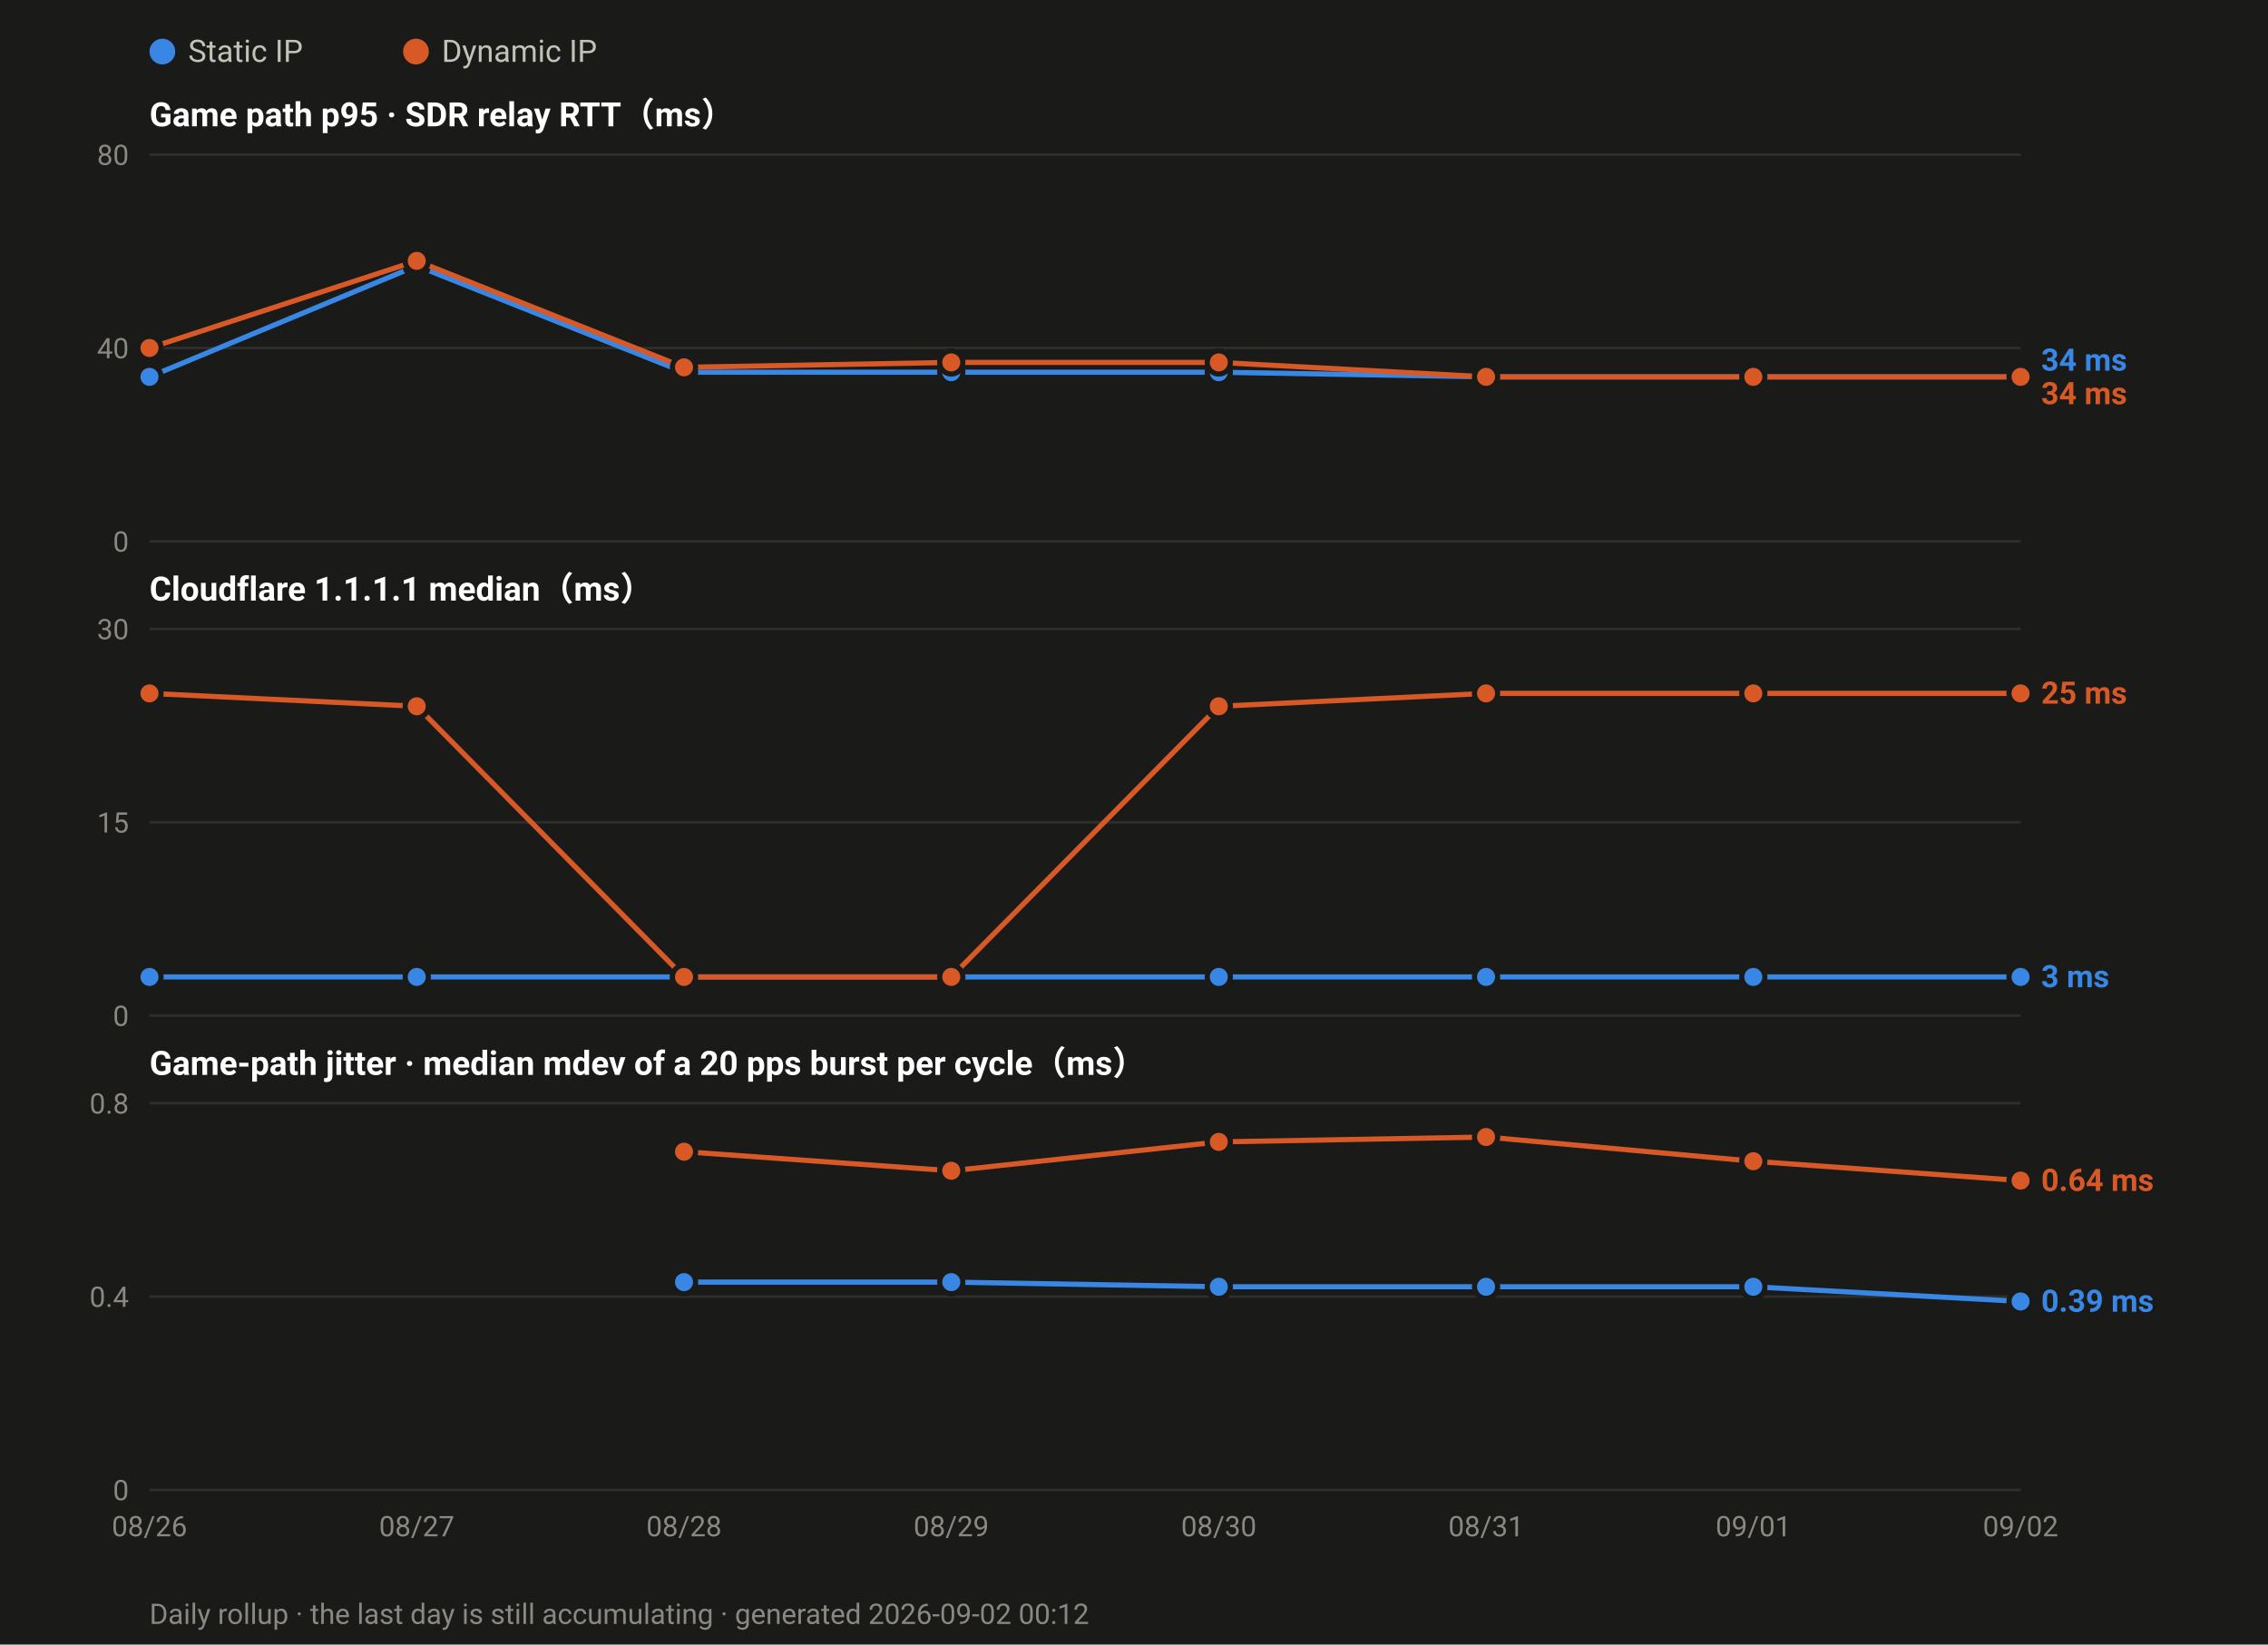
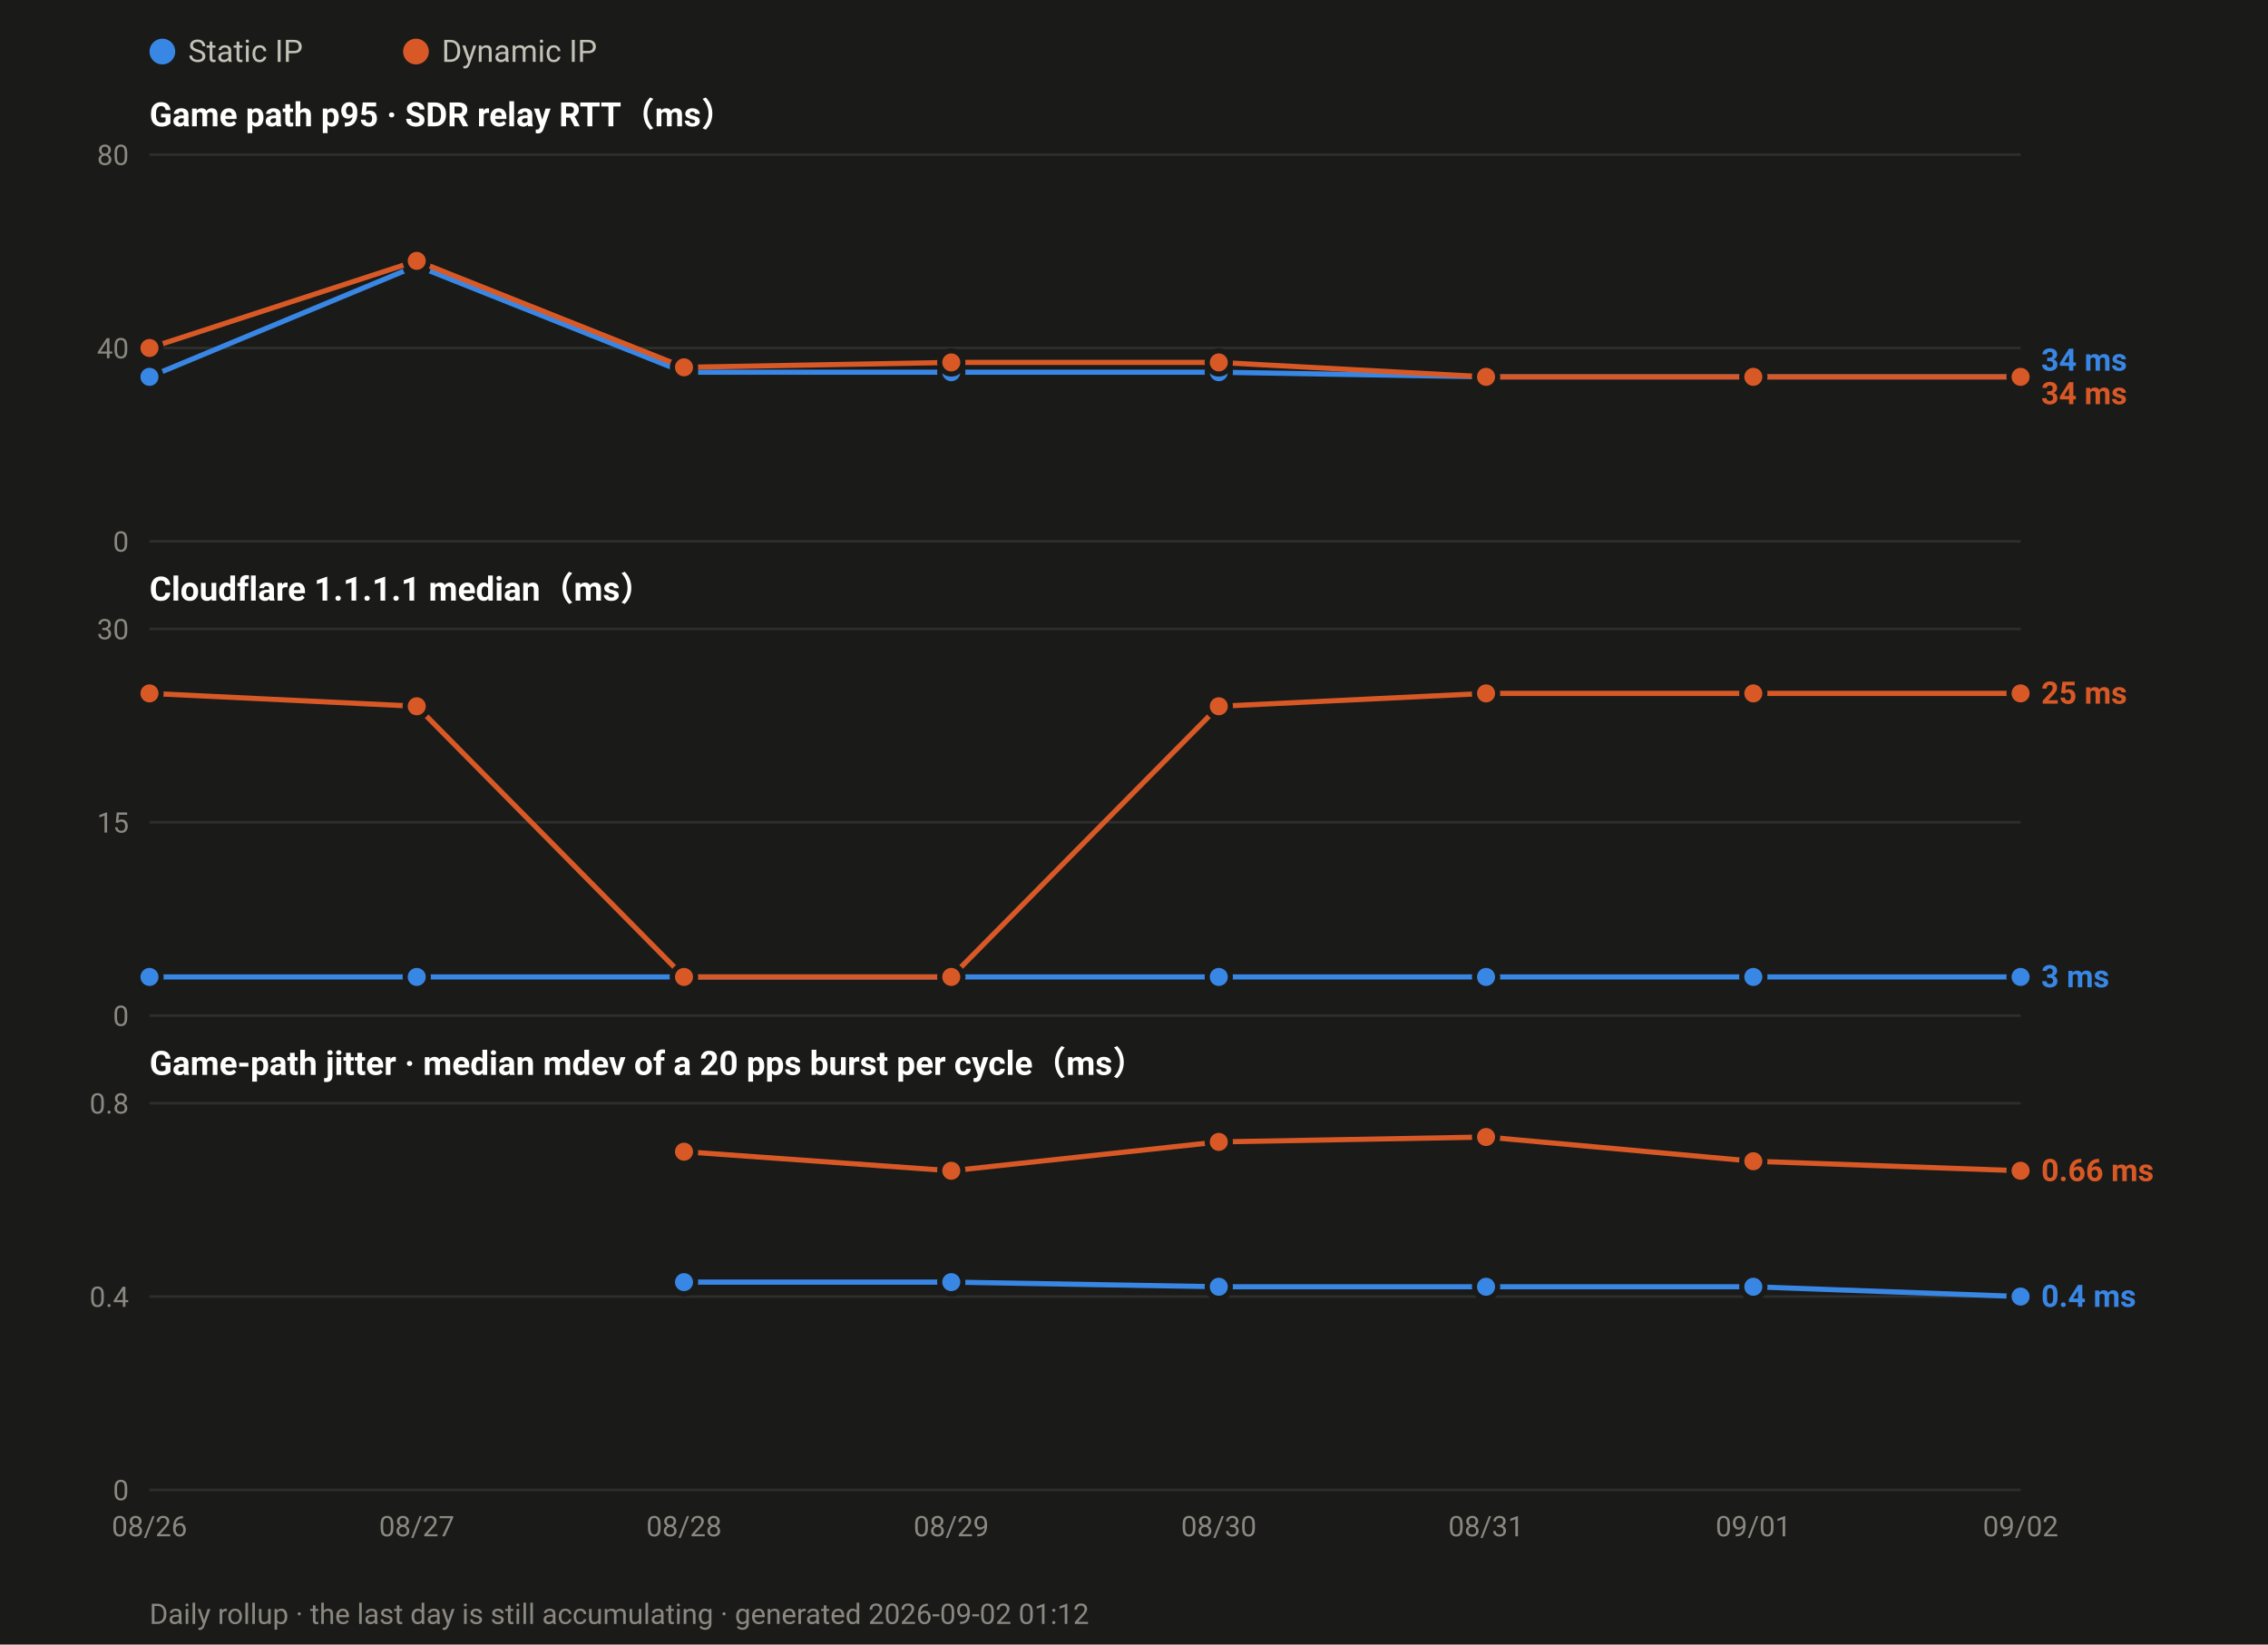
<svg xmlns="http://www.w3.org/2000/svg" width="880" height="638" viewBox="0 0 880 638" font-family="ui-sans-serif,-apple-system,Segoe UI,Roboto,Helvetica,Arial,sans-serif">
  <rect width="880" height="638" fill="#1a1a19" />
  <circle cx="63.0" cy="20" r="5" fill="#3987e5" />
  <text x="73.0" y="24" font-size="12" fill="#c3c2b7">Static IP</text>
  <circle cx="161.4" cy="20" r="5" fill="#d95926" />
  <text x="171.4" y="24" font-size="12" fill="#c3c2b7">Dynamic IP</text>
  <text x="58" y="49.0" font-size="13" font-weight="600" fill="#ffffff">Game path p95 · SDR relay RTT（ms）</text>
  <line x1="58" y1="210.0" x2="784.0" y2="210.0" stroke="#2e2e2c" stroke-width="1" />
  <text x="50" y="214.0" font-size="11" text-anchor="end" fill="#8a8880">0</text>
  <line x1="58" y1="135.0" x2="784.0" y2="135.0" stroke="#2e2e2c" stroke-width="1" />
  <text x="50" y="139.0" font-size="11" text-anchor="end" fill="#8a8880">40</text>
  <line x1="58" y1="60.0" x2="784.0" y2="60.0" stroke="#2e2e2c" stroke-width="1" />
  <text x="50" y="64.0" font-size="11" text-anchor="end" fill="#8a8880">80</text>
  <polyline fill="none" stroke="#3987e5" stroke-width="2" stroke-linejoin="round" points="58.0,146.2 161.7,103.1 265.4,144.4 369.1,144.4 472.9,144.4 576.6,146.2 680.3,146.2 784.0,146.2" />
  <circle cx="58.0" cy="146.2" r="4.5" fill="#3987e5" stroke="#1a1a19" stroke-width="2" />
  <circle cx="161.7" cy="103.1" r="4.5" fill="#3987e5" stroke="#1a1a19" stroke-width="2" />
  <circle cx="265.4" cy="144.4" r="4.5" fill="#3987e5" stroke="#1a1a19" stroke-width="2" />
  <circle cx="369.1" cy="144.4" r="4.5" fill="#3987e5" stroke="#1a1a19" stroke-width="2" />
  <circle cx="472.9" cy="144.4" r="4.5" fill="#3987e5" stroke="#1a1a19" stroke-width="2" />
  <circle cx="576.6" cy="146.2" r="4.5" fill="#3987e5" stroke="#1a1a19" stroke-width="2" />
  <circle cx="680.3" cy="146.2" r="4.5" fill="#3987e5" stroke="#1a1a19" stroke-width="2" />
  <circle cx="784.0" cy="146.2" r="4.5" fill="#3987e5" stroke="#1a1a19" stroke-width="2" />
  <polyline fill="none" stroke="#d95926" stroke-width="2" stroke-linejoin="round" points="58.0,135.0 161.7,101.2 265.4,142.5 369.1,140.6 472.9,140.6 576.6,146.2 680.3,146.2 784.0,146.2" />
  <circle cx="58.0" cy="135.0" r="4.5" fill="#d95926" stroke="#1a1a19" stroke-width="2" />
  <circle cx="161.7" cy="101.2" r="4.5" fill="#d95926" stroke="#1a1a19" stroke-width="2" />
  <circle cx="265.4" cy="142.5" r="4.5" fill="#d95926" stroke="#1a1a19" stroke-width="2" />
  <circle cx="369.1" cy="140.6" r="4.5" fill="#d95926" stroke="#1a1a19" stroke-width="2" />
  <circle cx="472.9" cy="140.6" r="4.5" fill="#d95926" stroke="#1a1a19" stroke-width="2" />
  <circle cx="576.6" cy="146.2" r="4.5" fill="#d95926" stroke="#1a1a19" stroke-width="2" />
  <circle cx="680.3" cy="146.2" r="4.5" fill="#d95926" stroke="#1a1a19" stroke-width="2" />
  <circle cx="784.0" cy="146.2" r="4.5" fill="#d95926" stroke="#1a1a19" stroke-width="2" />
  <text x="792.0" y="143.8" font-size="12" font-weight="600" fill="#3987e5">34 ms</text>
  <text x="792.0" y="156.8" font-size="12" font-weight="600" fill="#d95926">34 ms</text>
  <text x="58" y="233.0" font-size="13" font-weight="600" fill="#ffffff">Cloudflare 1.1.1.1 median（ms）</text>
  <line x1="58" y1="394.0" x2="784.0" y2="394.0" stroke="#2e2e2c" stroke-width="1" />
  <text x="50" y="398.0" font-size="11" text-anchor="end" fill="#8a8880">0</text>
  <line x1="58" y1="319.0" x2="784.0" y2="319.0" stroke="#2e2e2c" stroke-width="1" />
  <text x="50" y="323.0" font-size="11" text-anchor="end" fill="#8a8880">15</text>
  <line x1="58" y1="244.0" x2="784.0" y2="244.0" stroke="#2e2e2c" stroke-width="1" />
  <text x="50" y="248.0" font-size="11" text-anchor="end" fill="#8a8880">30</text>
  <polyline fill="none" stroke="#3987e5" stroke-width="2" stroke-linejoin="round" points="58.0,379.0 161.7,379.0 265.4,379.0 369.1,379.0 472.9,379.0 576.6,379.0 680.3,379.0 784.0,379.0" />
  <circle cx="58.0" cy="379.0" r="4.5" fill="#3987e5" stroke="#1a1a19" stroke-width="2" />
  <circle cx="161.7" cy="379.0" r="4.5" fill="#3987e5" stroke="#1a1a19" stroke-width="2" />
  <circle cx="265.4" cy="379.0" r="4.5" fill="#3987e5" stroke="#1a1a19" stroke-width="2" />
  <circle cx="369.1" cy="379.0" r="4.5" fill="#3987e5" stroke="#1a1a19" stroke-width="2" />
  <circle cx="472.9" cy="379.0" r="4.5" fill="#3987e5" stroke="#1a1a19" stroke-width="2" />
  <circle cx="576.6" cy="379.0" r="4.5" fill="#3987e5" stroke="#1a1a19" stroke-width="2" />
  <circle cx="680.3" cy="379.0" r="4.5" fill="#3987e5" stroke="#1a1a19" stroke-width="2" />
  <circle cx="784.0" cy="379.0" r="4.5" fill="#3987e5" stroke="#1a1a19" stroke-width="2" />
  <polyline fill="none" stroke="#d95926" stroke-width="2" stroke-linejoin="round" points="58.0,269.0 161.7,274.0 265.4,379.0 369.1,379.0 472.9,274.0 576.6,269.0 680.3,269.0 784.0,269.0" />
  <circle cx="58.0" cy="269.0" r="4.5" fill="#d95926" stroke="#1a1a19" stroke-width="2" />
  <circle cx="161.7" cy="274.0" r="4.5" fill="#d95926" stroke="#1a1a19" stroke-width="2" />
  <circle cx="265.4" cy="379.0" r="4.5" fill="#d95926" stroke="#1a1a19" stroke-width="2" />
  <circle cx="369.1" cy="379.0" r="4.5" fill="#d95926" stroke="#1a1a19" stroke-width="2" />
  <circle cx="472.9" cy="274.0" r="4.5" fill="#d95926" stroke="#1a1a19" stroke-width="2" />
  <circle cx="576.6" cy="269.0" r="4.5" fill="#d95926" stroke="#1a1a19" stroke-width="2" />
  <circle cx="680.3" cy="269.0" r="4.5" fill="#d95926" stroke="#1a1a19" stroke-width="2" />
  <circle cx="784.0" cy="269.0" r="4.5" fill="#d95926" stroke="#1a1a19" stroke-width="2" />
  <text x="792.0" y="273.0" font-size="12" font-weight="600" fill="#d95926">25 ms</text>
  <text x="792.0" y="383.0" font-size="12" font-weight="600" fill="#3987e5">3 ms</text>
  <text x="58" y="417.0" font-size="13" font-weight="600" fill="#ffffff">Game-path jitter · median mdev of a 20 pps burst per cycle（ms）</text>
  <line x1="58" y1="578.0" x2="784.0" y2="578.0" stroke="#2e2e2c" stroke-width="1" />
  <text x="50" y="582.0" font-size="11" text-anchor="end" fill="#8a8880">0</text>
  <line x1="58" y1="503.0" x2="784.0" y2="503.0" stroke="#2e2e2c" stroke-width="1" />
  <text x="50" y="507.0" font-size="11" text-anchor="end" fill="#8a8880">0.4</text>
  <line x1="58" y1="428.0" x2="784.0" y2="428.0" stroke="#2e2e2c" stroke-width="1" />
  <text x="50" y="432.0" font-size="11" text-anchor="end" fill="#8a8880">0.8</text>
-   <polyline fill="none" stroke="#3987e5" stroke-width="2" stroke-linejoin="round" points="265.4,497.4 369.1,497.4 472.9,499.2 576.6,499.2 680.3,499.2 784.0,504.9" />
+   <polyline fill="none" stroke="#3987e5" stroke-width="2" stroke-linejoin="round" points="265.4,497.4 369.1,497.4 472.9,499.2 576.6,499.2 680.3,499.2 784.0,503.0" />
  <circle cx="265.4" cy="497.4" r="4.5" fill="#3987e5" stroke="#1a1a19" stroke-width="2" />
  <circle cx="369.1" cy="497.4" r="4.5" fill="#3987e5" stroke="#1a1a19" stroke-width="2" />
  <circle cx="472.9" cy="499.2" r="4.5" fill="#3987e5" stroke="#1a1a19" stroke-width="2" />
  <circle cx="576.6" cy="499.2" r="4.5" fill="#3987e5" stroke="#1a1a19" stroke-width="2" />
  <circle cx="680.3" cy="499.2" r="4.5" fill="#3987e5" stroke="#1a1a19" stroke-width="2" />
-   <circle cx="784.0" cy="504.9" r="4.5" fill="#3987e5" stroke="#1a1a19" stroke-width="2" />
-   <polyline fill="none" stroke="#d95926" stroke-width="2" stroke-linejoin="round" points="265.4,446.8 369.1,454.2 472.9,443.0 576.6,441.1 680.3,450.5 784.0,458.0" />
+   <circle cx="784.0" cy="503.0" r="4.5" fill="#3987e5" stroke="#1a1a19" stroke-width="2" />
+   <polyline fill="none" stroke="#d95926" stroke-width="2" stroke-linejoin="round" points="265.4,446.8 369.1,454.2 472.9,443.0 576.6,441.1 680.3,450.5 784.0,454.2" />
  <circle cx="265.4" cy="446.8" r="4.5" fill="#d95926" stroke="#1a1a19" stroke-width="2" />
  <circle cx="369.1" cy="454.2" r="4.5" fill="#d95926" stroke="#1a1a19" stroke-width="2" />
  <circle cx="472.9" cy="443.0" r="4.5" fill="#d95926" stroke="#1a1a19" stroke-width="2" />
  <circle cx="576.6" cy="441.1" r="4.5" fill="#d95926" stroke="#1a1a19" stroke-width="2" />
  <circle cx="680.3" cy="450.5" r="4.5" fill="#d95926" stroke="#1a1a19" stroke-width="2" />
-   <circle cx="784.0" cy="458.0" r="4.5" fill="#d95926" stroke="#1a1a19" stroke-width="2" />
-   <text x="792.0" y="462.0" font-size="12" font-weight="600" fill="#d95926">0.64 ms</text>
-   <text x="792.0" y="508.9" font-size="12" font-weight="600" fill="#3987e5">0.39 ms</text>
+   <circle cx="784.0" cy="454.2" r="4.5" fill="#d95926" stroke="#1a1a19" stroke-width="2" />
+   <text x="792.0" y="458.2" font-size="12" font-weight="600" fill="#d95926">0.66 ms</text>
+   <text x="792.0" y="507.0" font-size="12" font-weight="600" fill="#3987e5">0.4 ms</text>
  <text x="58.0" y="596.0" font-size="11" text-anchor="middle" fill="#8a8880">08/26</text>
  <text x="161.7" y="596.0" font-size="11" text-anchor="middle" fill="#8a8880">08/27</text>
  <text x="265.4" y="596.0" font-size="11" text-anchor="middle" fill="#8a8880">08/28</text>
  <text x="369.1" y="596.0" font-size="11" text-anchor="middle" fill="#8a8880">08/29</text>
  <text x="472.9" y="596.0" font-size="11" text-anchor="middle" fill="#8a8880">08/30</text>
  <text x="576.6" y="596.0" font-size="11" text-anchor="middle" fill="#8a8880">08/31</text>
  <text x="680.3" y="596.0" font-size="11" text-anchor="middle" fill="#8a8880">09/01</text>
  <text x="784.0" y="596.0" font-size="11" text-anchor="middle" fill="#8a8880">09/02</text>
-   <text x="58" y="630" font-size="11" fill="#8a8880">Daily rollup · the last day is still accumulating · generated 2026-09-02 00:12</text>
+   <text x="58" y="630" font-size="11" fill="#8a8880">Daily rollup · the last day is still accumulating · generated 2026-09-02 01:12</text>
</svg>
